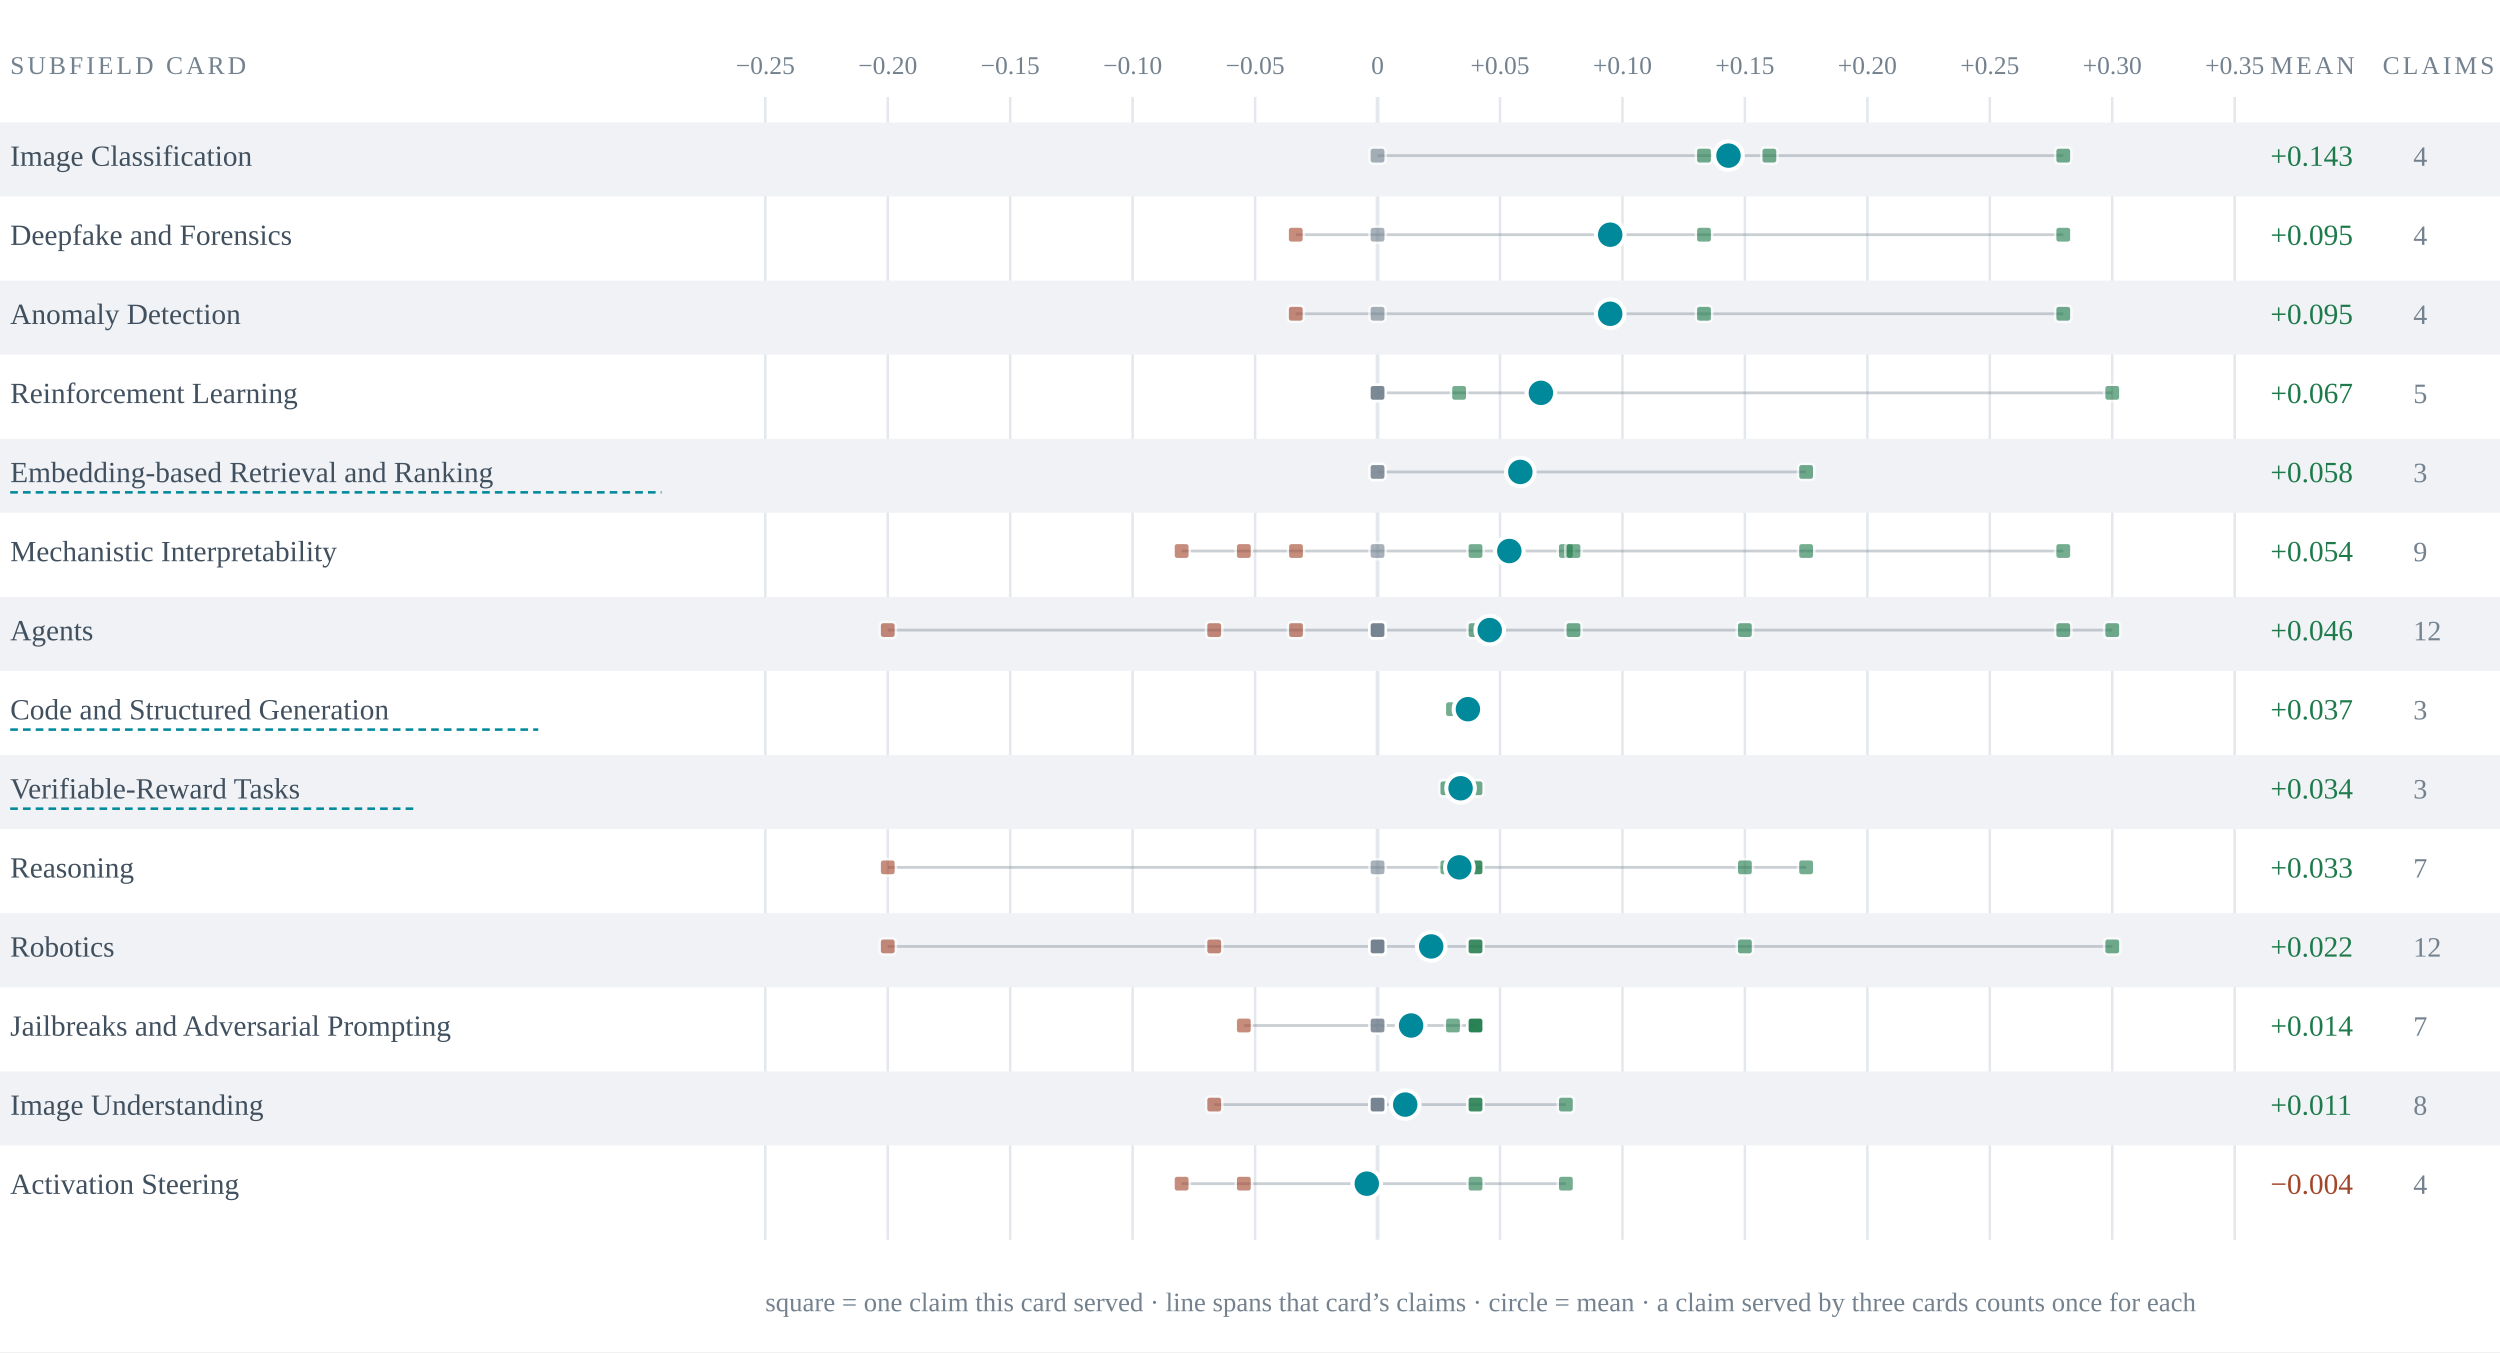
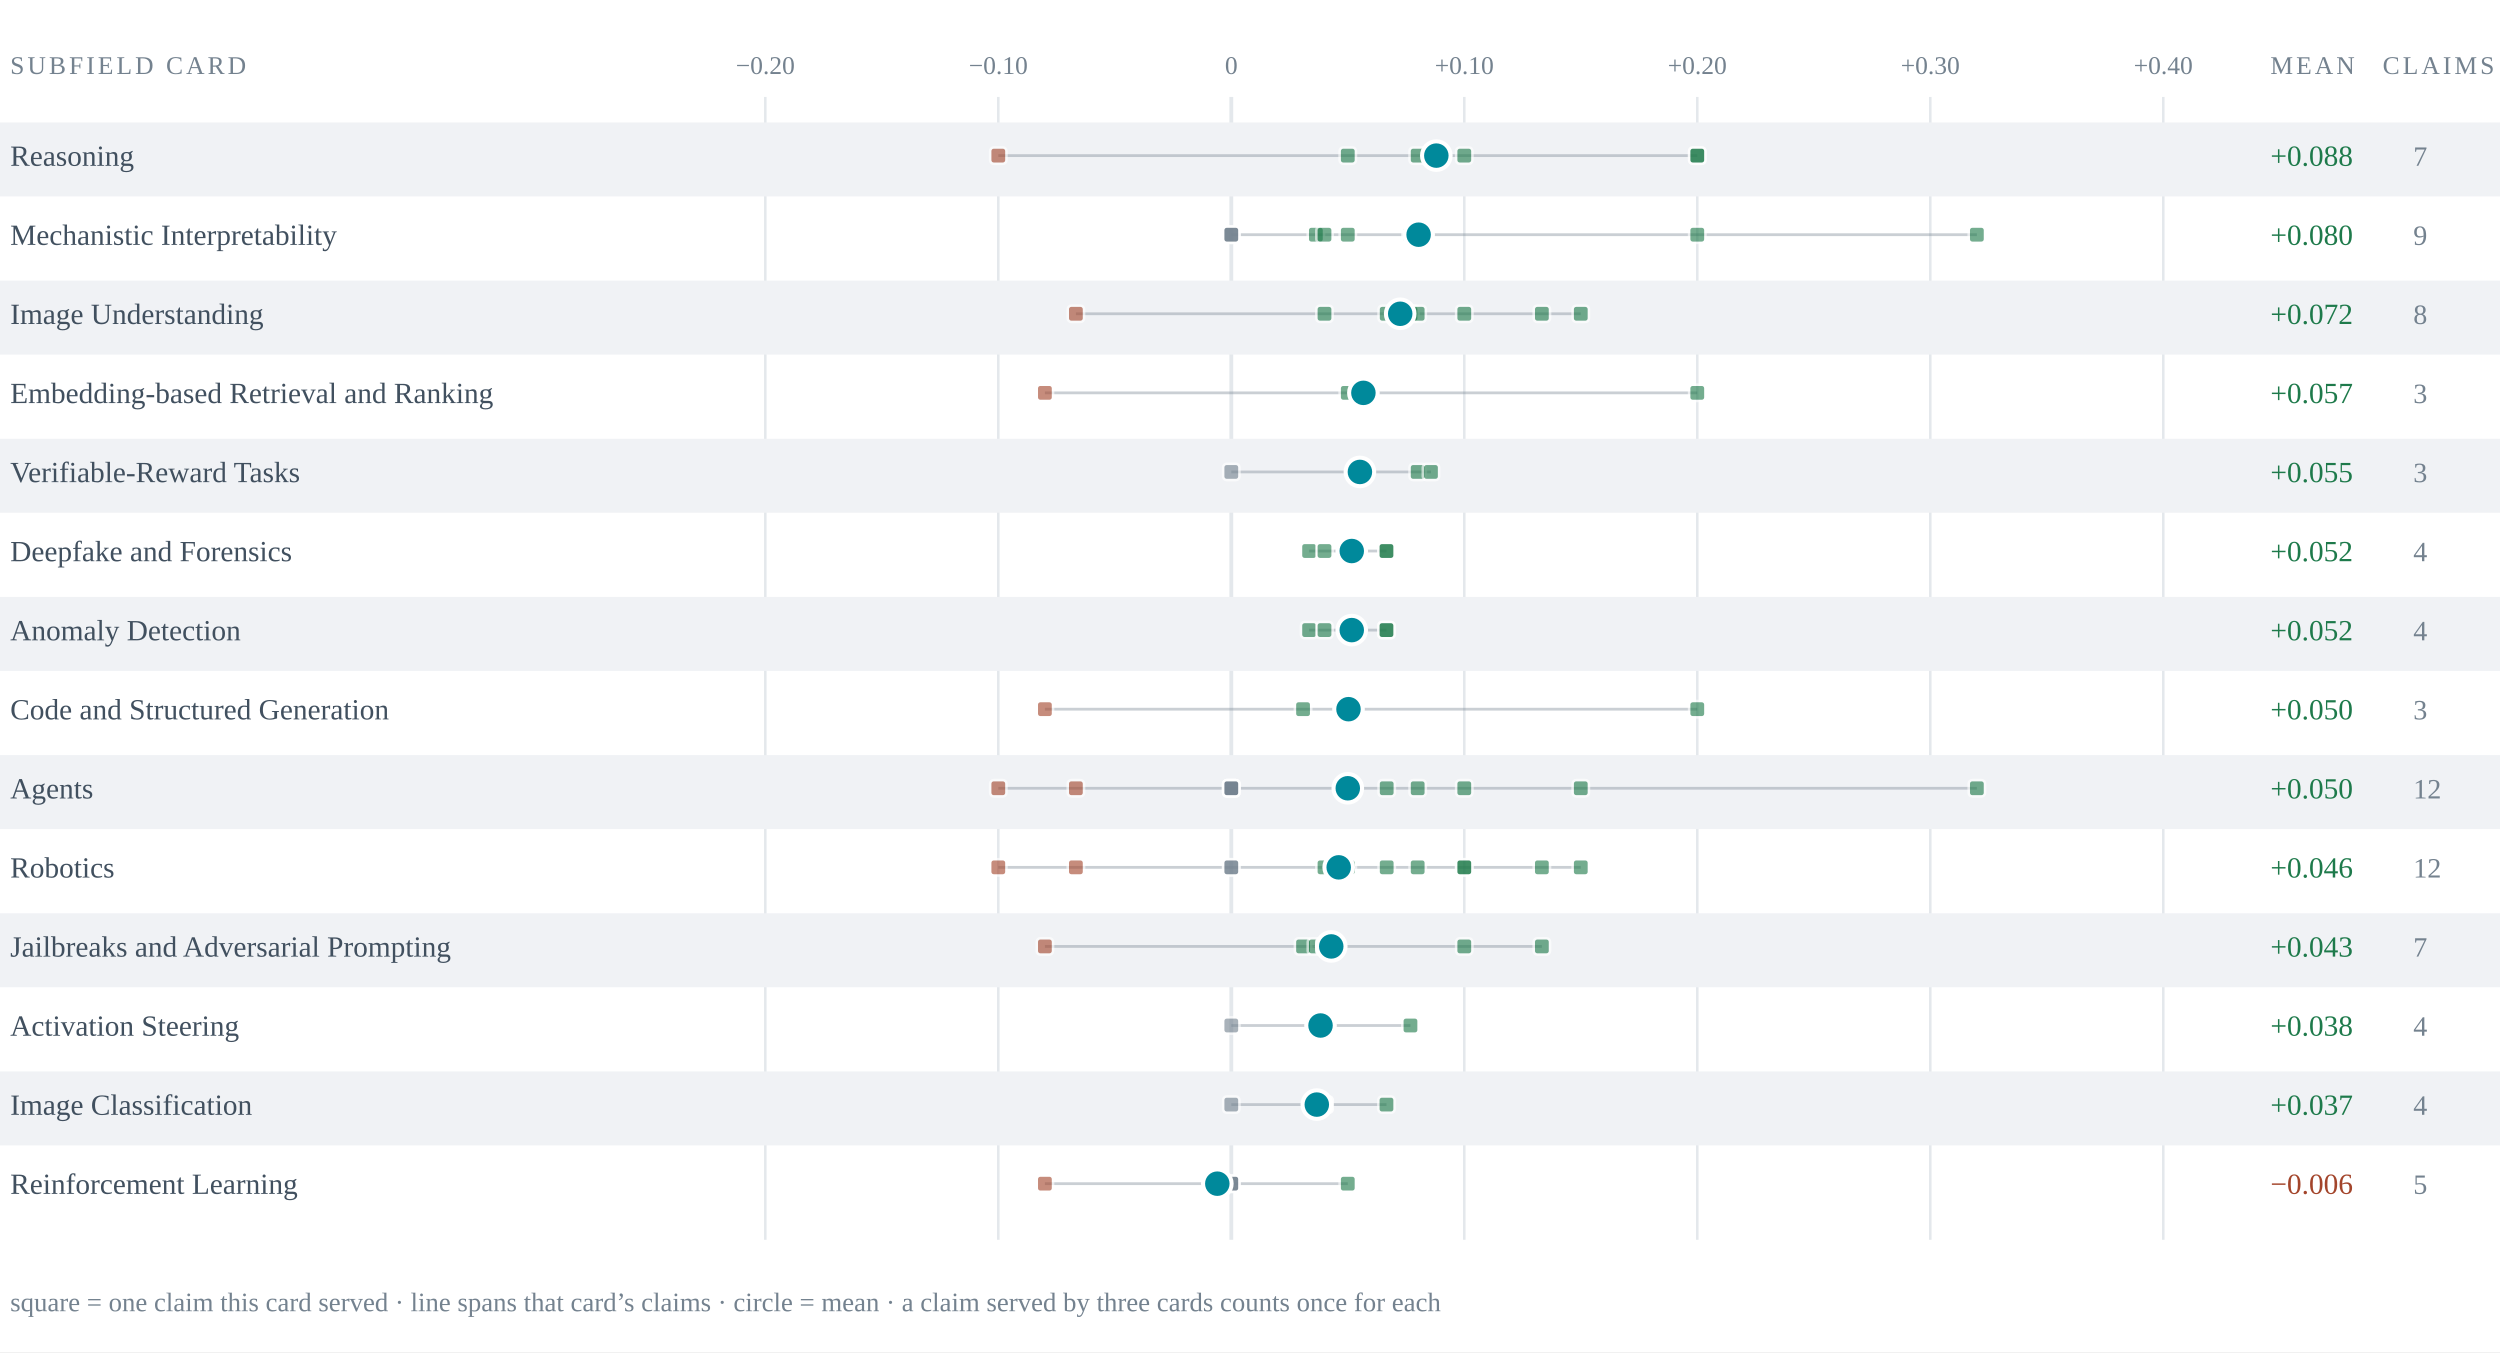
<svg xmlns="http://www.w3.org/2000/svg" width="980" height="530" viewBox="0 0 980 530" role="img" aria-label="Mean change in recall attributed to each subfield card, with the claims it served">
  <rect width="100%" height="100%" fill="#FFFFFF" />
  <line x1="300" y1="38" x2="300" y2="486" stroke="#E4E8EC" stroke-width="1" />
-   <text x="300" y="29" text-anchor="middle" font-size="10" fill="#74828F">−0.25</text>
-   <line x1="348" y1="38" x2="348" y2="486" stroke="#E4E8EC" stroke-width="1" />
-   <text x="348" y="29" text-anchor="middle" font-size="10" fill="#74828F">−0.20</text>
-   <line x1="396" y1="38" x2="396" y2="486" stroke="#E4E8EC" stroke-width="1" />
-   <text x="396" y="29" text-anchor="middle" font-size="10" fill="#74828F">−0.15</text>
-   <line x1="444" y1="38" x2="444" y2="486" stroke="#E4E8EC" stroke-width="1" />
-   <text x="444" y="29" text-anchor="middle" font-size="10" fill="#74828F">−0.10</text>
-   <line x1="492" y1="38" x2="492" y2="486" stroke="#E4E8EC" stroke-width="1" />
-   <text x="492" y="29" text-anchor="middle" font-size="10" fill="#74828F">−0.05</text>
-   <line x1="540" y1="38" x2="540" y2="486" stroke="#E4E8EC" stroke-width="1.5" />
-   <text x="540" y="29" text-anchor="middle" font-size="10" fill="#74828F">0</text>
-   <line x1="588" y1="38" x2="588" y2="486" stroke="#E4E8EC" stroke-width="1" />
-   <text x="588" y="29" text-anchor="middle" font-size="10" fill="#74828F">+0.05</text>
-   <line x1="636" y1="38" x2="636" y2="486" stroke="#E4E8EC" stroke-width="1" />
-   <text x="636" y="29" text-anchor="middle" font-size="10" fill="#74828F">+0.10</text>
-   <line x1="684" y1="38" x2="684" y2="486" stroke="#E4E8EC" stroke-width="1" />
-   <text x="684" y="29" text-anchor="middle" font-size="10" fill="#74828F">+0.15</text>
-   <line x1="732" y1="38" x2="732" y2="486" stroke="#E4E8EC" stroke-width="1" />
-   <text x="732" y="29" text-anchor="middle" font-size="10" fill="#74828F">+0.20</text>
-   <line x1="780" y1="38" x2="780" y2="486" stroke="#E4E8EC" stroke-width="1" />
-   <text x="780" y="29" text-anchor="middle" font-size="10" fill="#74828F">+0.25</text>
-   <line x1="828" y1="38" x2="828" y2="486" stroke="#E4E8EC" stroke-width="1" />
-   <text x="828" y="29" text-anchor="middle" font-size="10" fill="#74828F">+0.30</text>
-   <line x1="876" y1="38" x2="876" y2="486" stroke="#E4E8EC" stroke-width="1" />
-   <text x="876" y="29" text-anchor="middle" font-size="10" fill="#74828F">+0.35</text>
+   <text x="300" y="29" text-anchor="middle" font-size="10" fill="#74828F">−0.20</text>
+   <line x1="391.333" y1="38" x2="391.333" y2="486" stroke="#E4E8EC" stroke-width="1" />
+   <text x="391.333" y="29" text-anchor="middle" font-size="10" fill="#74828F">−0.10</text>
+   <line x1="482.667" y1="38" x2="482.667" y2="486" stroke="#E4E8EC" stroke-width="1.5" />
+   <text x="482.667" y="29" text-anchor="middle" font-size="10" fill="#74828F">0</text>
+   <line x1="574" y1="38" x2="574" y2="486" stroke="#E4E8EC" stroke-width="1" />
+   <text x="574" y="29" text-anchor="middle" font-size="10" fill="#74828F">+0.10</text>
+   <line x1="665.333" y1="38" x2="665.333" y2="486" stroke="#E4E8EC" stroke-width="1" />
+   <text x="665.333" y="29" text-anchor="middle" font-size="10" fill="#74828F">+0.20</text>
+   <line x1="756.667" y1="38" x2="756.667" y2="486" stroke="#E4E8EC" stroke-width="1" />
+   <text x="756.667" y="29" text-anchor="middle" font-size="10" fill="#74828F">+0.30</text>
+   <line x1="848" y1="38" x2="848" y2="486" stroke="#E4E8EC" stroke-width="1" />
+   <text x="848" y="29" text-anchor="middle" font-size="10" fill="#74828F">+0.40</text>
  <text x="4" y="29" font-size="10" fill="#74828F" letter-spacing="1.2">SUBFIELD CARD</text>
  <text x="890" y="29" font-size="10" fill="#74828F" letter-spacing="1.2">MEAN</text>
  <text x="934" y="29" font-size="10" fill="#74828F" letter-spacing="1.2">CLAIMS</text>
  <rect x="0" y="48" width="980" height="29" fill="#F0F2F5" />
-   <text x="4" y="65" font-size="11.5" fill="#41505F">Image Classification</text>
-   <line x1="540" y1="61" x2="808.8" y2="61" stroke="#74828F" stroke-width="1.1" opacity=".38" />
-   <rect x="536.8" y="57.8" width="6.4" height="6.4" rx="1.4" fill="#74828F" opacity=".62" stroke="#FFFFFF" stroke-width="1" />
-   <rect x="664.768" y="57.8" width="6.4" height="6.4" rx="1.4" fill="#1E7A4B" opacity=".62" stroke="#FFFFFF" stroke-width="1" />
-   <rect x="690.4" y="57.8" width="6.4" height="6.4" rx="1.4" fill="#1E7A4B" opacity=".62" stroke="#FFFFFF" stroke-width="1" />
-   <rect x="805.6" y="57.8" width="6.4" height="6.4" rx="1.4" fill="#1E7A4B" opacity=".62" stroke="#FFFFFF" stroke-width="1" />
-   <circle cx="677.568" cy="61" r="5.6" fill="#00899B" stroke="#FFFFFF" stroke-width="1.6" />
-   <text x="890" y="65" font-size="11.5" fill="#1E7A4B">+0.143</text>
-   <text x="946" y="65" font-size="11" fill="#74828F">4</text>
-   <text x="4" y="96" font-size="11.5" fill="#41505F">Deepfake and Forensics</text>
-   <line x1="507.936" y1="92" x2="808.8" y2="92" stroke="#74828F" stroke-width="1.1" opacity=".38" />
-   <rect x="504.736" y="88.8" width="6.4" height="6.4" rx="1.4" fill="#A3452B" opacity=".62" stroke="#FFFFFF" stroke-width="1" />
-   <rect x="536.8" y="88.8" width="6.4" height="6.4" rx="1.4" fill="#74828F" opacity=".62" stroke="#FFFFFF" stroke-width="1" />
-   <rect x="664.768" y="88.8" width="6.4" height="6.4" rx="1.4" fill="#1E7A4B" opacity=".62" stroke="#FFFFFF" stroke-width="1" />
-   <rect x="805.6" y="88.8" width="6.4" height="6.4" rx="1.4" fill="#1E7A4B" opacity=".62" stroke="#FFFFFF" stroke-width="1" />
-   <circle cx="631.2" cy="92" r="5.6" fill="#00899B" stroke="#FFFFFF" stroke-width="1.6" />
-   <text x="890" y="96" font-size="11.5" fill="#1E7A4B">+0.095</text>
-   <text x="946" y="96" font-size="11" fill="#74828F">4</text>
+   <text x="4" y="65" font-size="11.5" fill="#41505F">Reasoning</text>
+   <line x1="391.333" y1="61" x2="665.333" y2="61" stroke="#74828F" stroke-width="1.1" opacity=".38" />
+   <rect x="388.133" y="57.8" width="6.4" height="6.4" rx="1.4" fill="#A3452B" opacity=".62" stroke="#FFFFFF" stroke-width="1" />
+   <rect x="525.133" y="57.8" width="6.4" height="6.4" rx="1.4" fill="#1E7A4B" opacity=".62" stroke="#FFFFFF" stroke-width="1" />
+   <rect x="552.533" y="57.8" width="6.4" height="6.4" rx="1.4" fill="#1E7A4B" opacity=".62" stroke="#FFFFFF" stroke-width="1" />
+   <rect x="557.739" y="57.8" width="6.4" height="6.4" rx="1.4" fill="#1E7A4B" opacity=".62" stroke="#FFFFFF" stroke-width="1" />
+   <rect x="570.8" y="57.8" width="6.4" height="6.4" rx="1.4" fill="#1E7A4B" opacity=".62" stroke="#FFFFFF" stroke-width="1" />
+   <rect x="662.133" y="57.8" width="6.4" height="6.4" rx="1.4" fill="#1E7A4B" opacity=".62" stroke="#FFFFFF" stroke-width="1" />
+   <rect x="662.133" y="57.8" width="6.4" height="6.4" rx="1.4" fill="#1E7A4B" opacity=".62" stroke="#FFFFFF" stroke-width="1" />
+   <circle cx="563.04" cy="61" r="5.6" fill="#00899B" stroke="#FFFFFF" stroke-width="1.6" />
+   <text x="890" y="65" font-size="11.5" fill="#1E7A4B">+0.088</text>
+   <text x="946" y="65" font-size="11" fill="#74828F">7</text>
+   <text x="4" y="96" font-size="11.5" fill="#41505F">Mechanistic Interpretability</text>
+   <line x1="482.667" y1="92" x2="774.933" y2="92" stroke="#74828F" stroke-width="1.1" opacity=".38" />
+   <rect x="479.467" y="88.8" width="6.4" height="6.4" rx="1.4" fill="#74828F" opacity=".62" stroke="#FFFFFF" stroke-width="1" />
+   <rect x="479.467" y="88.8" width="6.4" height="6.4" rx="1.4" fill="#74828F" opacity=".62" stroke="#FFFFFF" stroke-width="1" />
+   <rect x="479.467" y="88.8" width="6.4" height="6.4" rx="1.4" fill="#74828F" opacity=".62" stroke="#FFFFFF" stroke-width="1" />
+   <rect x="512.621" y="88.8" width="6.4" height="6.4" rx="1.4" fill="#1E7A4B" opacity=".62" stroke="#FFFFFF" stroke-width="1" />
+   <rect x="516" y="88.8" width="6.4" height="6.4" rx="1.4" fill="#1E7A4B" opacity=".62" stroke="#FFFFFF" stroke-width="1" />
+   <rect x="525.133" y="88.8" width="6.4" height="6.4" rx="1.4" fill="#1E7A4B" opacity=".62" stroke="#FFFFFF" stroke-width="1" />
+   <rect x="549.702" y="88.8" width="6.4" height="6.4" rx="1.4" fill="#1E7A4B" opacity=".62" stroke="#FFFFFF" stroke-width="1" />
+   <rect x="662.133" y="88.8" width="6.4" height="6.4" rx="1.4" fill="#1E7A4B" opacity=".62" stroke="#FFFFFF" stroke-width="1" />
+   <rect x="771.733" y="88.8" width="6.4" height="6.4" rx="1.4" fill="#1E7A4B" opacity=".62" stroke="#FFFFFF" stroke-width="1" />
+   <circle cx="556.099" cy="92" r="5.6" fill="#00899B" stroke="#FFFFFF" stroke-width="1.6" />
+   <text x="890" y="96" font-size="11.5" fill="#1E7A4B">+0.080</text>
+   <text x="946" y="96" font-size="11" fill="#74828F">9</text>
  <rect x="0" y="110" width="980" height="29" fill="#F0F2F5" />
-   <text x="4" y="127" font-size="11.5" fill="#41505F">Anomaly Detection</text>
-   <line x1="507.936" y1="123" x2="808.8" y2="123" stroke="#74828F" stroke-width="1.1" opacity=".38" />
-   <rect x="504.736" y="119.8" width="6.4" height="6.4" rx="1.4" fill="#A3452B" opacity=".62" stroke="#FFFFFF" stroke-width="1" />
-   <rect x="536.8" y="119.8" width="6.4" height="6.4" rx="1.4" fill="#74828F" opacity=".62" stroke="#FFFFFF" stroke-width="1" />
-   <rect x="664.768" y="119.8" width="6.4" height="6.4" rx="1.4" fill="#1E7A4B" opacity=".62" stroke="#FFFFFF" stroke-width="1" />
-   <rect x="805.6" y="119.8" width="6.4" height="6.4" rx="1.4" fill="#1E7A4B" opacity=".62" stroke="#FFFFFF" stroke-width="1" />
-   <circle cx="631.2" cy="123" r="5.6" fill="#00899B" stroke="#FFFFFF" stroke-width="1.6" />
-   <text x="890" y="127" font-size="11.5" fill="#1E7A4B">+0.095</text>
-   <text x="946" y="127" font-size="11" fill="#74828F">4</text>
-   <text x="4" y="158" font-size="11.5" fill="#41505F">Reinforcement Learning</text>
-   <line x1="540" y1="154" x2="828" y2="154" stroke="#74828F" stroke-width="1.1" opacity=".38" />
-   <rect x="536.8" y="150.8" width="6.4" height="6.4" rx="1.4" fill="#74828F" opacity=".62" stroke="#FFFFFF" stroke-width="1" />
-   <rect x="536.8" y="150.8" width="6.4" height="6.4" rx="1.4" fill="#74828F" opacity=".62" stroke="#FFFFFF" stroke-width="1" />
-   <rect x="536.8" y="150.8" width="6.4" height="6.4" rx="1.4" fill="#74828F" opacity=".62" stroke="#FFFFFF" stroke-width="1" />
-   <rect x="568.768" y="150.8" width="6.4" height="6.4" rx="1.4" fill="#1E7A4B" opacity=".62" stroke="#FFFFFF" stroke-width="1" />
-   <rect x="824.8" y="150.8" width="6.4" height="6.4" rx="1.4" fill="#1E7A4B" opacity=".62" stroke="#FFFFFF" stroke-width="1" />
-   <circle cx="604.032" cy="154" r="5.6" fill="#00899B" stroke="#FFFFFF" stroke-width="1.6" />
-   <text x="890" y="158" font-size="11.5" fill="#1E7A4B">+0.067</text>
-   <text x="946" y="158" font-size="11" fill="#74828F">5</text>
+   <text x="4" y="127" font-size="11.5" fill="#41505F">Image Understanding</text>
+   <line x1="421.747" y1="123" x2="619.667" y2="123" stroke="#74828F" stroke-width="1.1" opacity=".38" />
+   <rect x="418.547" y="119.8" width="6.4" height="6.4" rx="1.4" fill="#A3452B" opacity=".62" stroke="#FFFFFF" stroke-width="1" />
+   <rect x="516" y="119.8" width="6.4" height="6.4" rx="1.4" fill="#1E7A4B" opacity=".62" stroke="#FFFFFF" stroke-width="1" />
+   <rect x="540.386" y="119.8" width="6.4" height="6.4" rx="1.4" fill="#1E7A4B" opacity=".62" stroke="#FFFFFF" stroke-width="1" />
+   <rect x="549.702" y="119.8" width="6.4" height="6.4" rx="1.4" fill="#1E7A4B" opacity=".62" stroke="#FFFFFF" stroke-width="1" />
+   <rect x="552.533" y="119.8" width="6.4" height="6.4" rx="1.4" fill="#1E7A4B" opacity=".62" stroke="#FFFFFF" stroke-width="1" />
+   <rect x="570.8" y="119.8" width="6.4" height="6.4" rx="1.4" fill="#1E7A4B" opacity=".62" stroke="#FFFFFF" stroke-width="1" />
+   <rect x="601.214" y="119.8" width="6.4" height="6.4" rx="1.4" fill="#1E7A4B" opacity=".62" stroke="#FFFFFF" stroke-width="1" />
+   <rect x="616.467" y="119.8" width="6.4" height="6.4" rx="1.4" fill="#1E7A4B" opacity=".62" stroke="#FFFFFF" stroke-width="1" />
+   <circle cx="548.883" cy="123" r="5.6" fill="#00899B" stroke="#FFFFFF" stroke-width="1.6" />
+   <text x="890" y="127" font-size="11.5" fill="#1E7A4B">+0.072</text>
+   <text x="946" y="127" font-size="11" fill="#74828F">8</text>
+   <text x="4" y="158" font-size="11.5" fill="#41505F">Embedding-based Retrieval and Ranking</text>
+   <line x1="409.6" y1="154" x2="665.333" y2="154" stroke="#74828F" stroke-width="1.1" opacity=".38" />
+   <rect x="406.4" y="150.8" width="6.4" height="6.4" rx="1.4" fill="#A3452B" opacity=".62" stroke="#FFFFFF" stroke-width="1" />
+   <rect x="525.133" y="150.8" width="6.4" height="6.4" rx="1.4" fill="#1E7A4B" opacity=".62" stroke="#FFFFFF" stroke-width="1" />
+   <rect x="662.133" y="150.8" width="6.4" height="6.4" rx="1.4" fill="#1E7A4B" opacity=".62" stroke="#FFFFFF" stroke-width="1" />
+   <circle cx="534.453" cy="154" r="5.6" fill="#00899B" stroke="#FFFFFF" stroke-width="1.6" />
+   <text x="890" y="158" font-size="11.5" fill="#1E7A4B">+0.057</text>
+   <text x="946" y="158" font-size="11" fill="#74828F">3</text>
  <rect x="0" y="172" width="980" height="29" fill="#F0F2F5" />
-   <text x="4" y="189" font-size="11.5" fill="#41505F">Embedding-based Retrieval and Ranking</text>
-   <line x1="4" y1="193" x2="259.3" y2="193" stroke="#00899B" stroke-width="1" stroke-dasharray="3 2" />
-   <line x1="540" y1="185" x2="708" y2="185" stroke="#74828F" stroke-width="1.1" opacity=".38" />
-   <rect x="536.8" y="181.8" width="6.4" height="6.4" rx="1.4" fill="#74828F" opacity=".62" stroke="#FFFFFF" stroke-width="1" />
-   <rect x="536.8" y="181.8" width="6.4" height="6.4" rx="1.4" fill="#74828F" opacity=".62" stroke="#FFFFFF" stroke-width="1" />
-   <rect x="704.8" y="181.8" width="6.4" height="6.4" rx="1.4" fill="#1E7A4B" opacity=".62" stroke="#FFFFFF" stroke-width="1" />
-   <circle cx="595.968" cy="185" r="5.6" fill="#00899B" stroke="#FFFFFF" stroke-width="1.6" />
-   <text x="890" y="189" font-size="11.5" fill="#1E7A4B">+0.058</text>
+   <text x="4" y="189" font-size="11.5" fill="#41505F">Verifiable-Reward Tasks</text>
+   <line x1="482.667" y1="185" x2="560.939" y2="185" stroke="#74828F" stroke-width="1.1" opacity=".38" />
+   <rect x="479.467" y="181.8" width="6.4" height="6.4" rx="1.4" fill="#74828F" opacity=".62" stroke="#FFFFFF" stroke-width="1" />
+   <rect x="552.533" y="181.8" width="6.4" height="6.4" rx="1.4" fill="#1E7A4B" opacity=".62" stroke="#FFFFFF" stroke-width="1" />
+   <rect x="557.739" y="181.8" width="6.4" height="6.4" rx="1.4" fill="#1E7A4B" opacity=".62" stroke="#FFFFFF" stroke-width="1" />
+   <circle cx="533.083" cy="185" r="5.6" fill="#00899B" stroke="#FFFFFF" stroke-width="1.6" />
+   <text x="890" y="189" font-size="11.5" fill="#1E7A4B">+0.055</text>
  <text x="946" y="189" font-size="11" fill="#74828F">3</text>
-   <text x="4" y="220" font-size="11.5" fill="#41505F">Mechanistic Interpretability</text>
-   <line x1="463.2" y1="216" x2="808.8" y2="216" stroke="#74828F" stroke-width="1.1" opacity=".38" />
-   <rect x="460" y="212.8" width="6.4" height="6.4" rx="1.4" fill="#A3452B" opacity=".62" stroke="#FFFFFF" stroke-width="1" />
-   <rect x="484.384" y="212.8" width="6.4" height="6.4" rx="1.4" fill="#A3452B" opacity=".62" stroke="#FFFFFF" stroke-width="1" />
-   <rect x="504.832" y="212.8" width="6.4" height="6.4" rx="1.4" fill="#A3452B" opacity=".62" stroke="#FFFFFF" stroke-width="1" />
-   <rect x="536.8" y="212.8" width="6.4" height="6.4" rx="1.4" fill="#74828F" opacity=".62" stroke="#FFFFFF" stroke-width="1" />
-   <rect x="575.2" y="212.8" width="6.4" height="6.4" rx="1.4" fill="#1E7A4B" opacity=".62" stroke="#FFFFFF" stroke-width="1" />
-   <rect x="610.624" y="212.8" width="6.4" height="6.4" rx="1.4" fill="#1E7A4B" opacity=".62" stroke="#FFFFFF" stroke-width="1" />
-   <rect x="613.6" y="212.8" width="6.4" height="6.4" rx="1.4" fill="#1E7A4B" opacity=".62" stroke="#FFFFFF" stroke-width="1" />
-   <rect x="704.8" y="212.8" width="6.4" height="6.4" rx="1.4" fill="#1E7A4B" opacity=".62" stroke="#FFFFFF" stroke-width="1" />
-   <rect x="805.6" y="212.8" width="6.4" height="6.4" rx="1.4" fill="#1E7A4B" opacity=".62" stroke="#FFFFFF" stroke-width="1" />
-   <circle cx="591.648" cy="216" r="5.6" fill="#00899B" stroke="#FFFFFF" stroke-width="1.6" />
-   <text x="890" y="220" font-size="11.5" fill="#1E7A4B">+0.054</text>
-   <text x="946" y="220" font-size="11" fill="#74828F">9</text>
+   <text x="4" y="220" font-size="11.5" fill="#41505F">Deepfake and Forensics</text>
+   <line x1="513.172" y1="216" x2="543.495" y2="216" stroke="#74828F" stroke-width="1.1" opacity=".38" />
+   <rect x="509.972" y="212.8" width="6.4" height="6.4" rx="1.4" fill="#1E7A4B" opacity=".62" stroke="#FFFFFF" stroke-width="1" />
+   <rect x="516" y="212.8" width="6.4" height="6.4" rx="1.4" fill="#1E7A4B" opacity=".62" stroke="#FFFFFF" stroke-width="1" />
+   <rect x="540.295" y="212.8" width="6.4" height="6.4" rx="1.4" fill="#1E7A4B" opacity=".62" stroke="#FFFFFF" stroke-width="1" />
+   <rect x="540.295" y="212.8" width="6.4" height="6.4" rx="1.4" fill="#1E7A4B" opacity=".62" stroke="#FFFFFF" stroke-width="1" />
+   <circle cx="529.886" cy="216" r="5.6" fill="#00899B" stroke="#FFFFFF" stroke-width="1.6" />
+   <text x="890" y="220" font-size="11.5" fill="#1E7A4B">+0.052</text>
+   <text x="946" y="220" font-size="11" fill="#74828F">4</text>
  <rect x="0" y="234" width="980" height="29" fill="#F0F2F5" />
-   <text x="4" y="251" font-size="11.5" fill="#41505F">Agents</text>
-   <line x1="348" y1="247" x2="828" y2="247" stroke="#74828F" stroke-width="1.1" opacity=".38" />
-   <rect x="344.8" y="243.8" width="6.4" height="6.4" rx="1.4" fill="#A3452B" opacity=".62" stroke="#FFFFFF" stroke-width="1" />
-   <rect x="472.768" y="243.8" width="6.4" height="6.4" rx="1.4" fill="#A3452B" opacity=".62" stroke="#FFFFFF" stroke-width="1" />
-   <rect x="504.832" y="243.8" width="6.4" height="6.4" rx="1.4" fill="#A3452B" opacity=".62" stroke="#FFFFFF" stroke-width="1" />
-   <rect x="536.8" y="243.8" width="6.4" height="6.4" rx="1.4" fill="#74828F" opacity=".62" stroke="#FFFFFF" stroke-width="1" />
-   <rect x="536.8" y="243.8" width="6.4" height="6.4" rx="1.4" fill="#74828F" opacity=".62" stroke="#FFFFFF" stroke-width="1" />
-   <rect x="536.8" y="243.8" width="6.4" height="6.4" rx="1.4" fill="#74828F" opacity=".62" stroke="#FFFFFF" stroke-width="1" />
-   <rect x="536.8" y="243.8" width="6.4" height="6.4" rx="1.4" fill="#74828F" opacity=".62" stroke="#FFFFFF" stroke-width="1" />
-   <rect x="575.2" y="243.8" width="6.4" height="6.4" rx="1.4" fill="#1E7A4B" opacity=".62" stroke="#FFFFFF" stroke-width="1" />
-   <rect x="613.6" y="243.8" width="6.4" height="6.4" rx="1.4" fill="#1E7A4B" opacity=".62" stroke="#FFFFFF" stroke-width="1" />
-   <rect x="680.8" y="243.8" width="6.4" height="6.4" rx="1.4" fill="#1E7A4B" opacity=".62" stroke="#FFFFFF" stroke-width="1" />
-   <rect x="805.6" y="243.8" width="6.4" height="6.4" rx="1.4" fill="#1E7A4B" opacity=".62" stroke="#FFFFFF" stroke-width="1" />
-   <rect x="824.8" y="243.8" width="6.4" height="6.4" rx="1.4" fill="#1E7A4B" opacity=".62" stroke="#FFFFFF" stroke-width="1" />
-   <circle cx="583.968" cy="247" r="5.6" fill="#00899B" stroke="#FFFFFF" stroke-width="1.6" />
-   <text x="890" y="251" font-size="11.5" fill="#1E7A4B">+0.046</text>
-   <text x="946" y="251" font-size="11" fill="#74828F">12</text>
+   <text x="4" y="251" font-size="11.5" fill="#41505F">Anomaly Detection</text>
+   <line x1="513.172" y1="247" x2="543.495" y2="247" stroke="#74828F" stroke-width="1.1" opacity=".38" />
+   <rect x="509.972" y="243.8" width="6.4" height="6.4" rx="1.4" fill="#1E7A4B" opacity=".62" stroke="#FFFFFF" stroke-width="1" />
+   <rect x="516" y="243.8" width="6.4" height="6.4" rx="1.4" fill="#1E7A4B" opacity=".62" stroke="#FFFFFF" stroke-width="1" />
+   <rect x="540.295" y="243.8" width="6.4" height="6.4" rx="1.4" fill="#1E7A4B" opacity=".62" stroke="#FFFFFF" stroke-width="1" />
+   <rect x="540.295" y="243.8" width="6.4" height="6.4" rx="1.4" fill="#1E7A4B" opacity=".62" stroke="#FFFFFF" stroke-width="1" />
+   <circle cx="529.886" cy="247" r="5.6" fill="#00899B" stroke="#FFFFFF" stroke-width="1.6" />
+   <text x="890" y="251" font-size="11.5" fill="#1E7A4B">+0.052</text>
+   <text x="946" y="251" font-size="11" fill="#74828F">4</text>
  <text x="4" y="282" font-size="11.5" fill="#41505F">Code and Structured Generation</text>
-   <line x1="4" y1="286" x2="211" y2="286" stroke="#00899B" stroke-width="1" stroke-dasharray="3 2" />
-   <line x1="569.568" y1="278" x2="578.4" y2="278" stroke="#74828F" stroke-width="1.1" opacity=".38" />
-   <rect x="566.368" y="274.8" width="6.4" height="6.4" rx="1.4" fill="#1E7A4B" opacity=".62" stroke="#FFFFFF" stroke-width="1" />
-   <rect x="575.2" y="274.8" width="6.4" height="6.4" rx="1.4" fill="#1E7A4B" opacity=".62" stroke="#FFFFFF" stroke-width="1" />
-   <rect x="575.2" y="274.8" width="6.4" height="6.4" rx="1.4" fill="#1E7A4B" opacity=".62" stroke="#FFFFFF" stroke-width="1" />
-   <circle cx="575.424" cy="278" r="5.6" fill="#00899B" stroke="#FFFFFF" stroke-width="1.6" />
-   <text x="890" y="282" font-size="11.5" fill="#1E7A4B">+0.037</text>
+   <line x1="409.6" y1="278" x2="665.333" y2="278" stroke="#74828F" stroke-width="1.1" opacity=".38" />
+   <rect x="406.4" y="274.8" width="6.4" height="6.4" rx="1.4" fill="#A3452B" opacity=".62" stroke="#FFFFFF" stroke-width="1" />
+   <rect x="507.597" y="274.8" width="6.4" height="6.4" rx="1.4" fill="#1E7A4B" opacity=".62" stroke="#FFFFFF" stroke-width="1" />
+   <rect x="662.133" y="274.8" width="6.4" height="6.4" rx="1.4" fill="#1E7A4B" opacity=".62" stroke="#FFFFFF" stroke-width="1" />
+   <circle cx="528.607" cy="278" r="5.6" fill="#00899B" stroke="#FFFFFF" stroke-width="1.6" />
+   <text x="890" y="282" font-size="11.5" fill="#1E7A4B">+0.050</text>
  <text x="946" y="282" font-size="11" fill="#74828F">3</text>
  <rect x="0" y="296" width="980" height="29" fill="#F0F2F5" />
-   <text x="4" y="313" font-size="11.5" fill="#41505F">Verifiable-Reward Tasks</text>
-   <line x1="4" y1="317" x2="162.7" y2="317" stroke="#00899B" stroke-width="1" stroke-dasharray="3 2" />
-   <line x1="567.36" y1="309" x2="578.4" y2="309" stroke="#74828F" stroke-width="1.1" opacity=".38" />
-   <rect x="564.16" y="305.8" width="6.4" height="6.4" rx="1.4" fill="#1E7A4B" opacity=".62" stroke="#FFFFFF" stroke-width="1" />
-   <rect x="568.768" y="305.8" width="6.4" height="6.4" rx="1.4" fill="#1E7A4B" opacity=".62" stroke="#FFFFFF" stroke-width="1" />
-   <rect x="575.2" y="305.8" width="6.4" height="6.4" rx="1.4" fill="#1E7A4B" opacity=".62" stroke="#FFFFFF" stroke-width="1" />
-   <circle cx="572.544" cy="309" r="5.6" fill="#00899B" stroke="#FFFFFF" stroke-width="1.6" />
-   <text x="890" y="313" font-size="11.5" fill="#1E7A4B">+0.034</text>
-   <text x="946" y="313" font-size="11" fill="#74828F">3</text>
-   <text x="4" y="344" font-size="11.5" fill="#41505F">Reasoning</text>
-   <line x1="348" y1="340" x2="708" y2="340" stroke="#74828F" stroke-width="1.1" opacity=".38" />
-   <rect x="344.8" y="336.8" width="6.4" height="6.4" rx="1.4" fill="#A3452B" opacity=".62" stroke="#FFFFFF" stroke-width="1" />
-   <rect x="536.8" y="336.8" width="6.4" height="6.4" rx="1.4" fill="#74828F" opacity=".62" stroke="#FFFFFF" stroke-width="1" />
-   <rect x="564.16" y="336.8" width="6.4" height="6.4" rx="1.4" fill="#1E7A4B" opacity=".62" stroke="#FFFFFF" stroke-width="1" />
-   <rect x="575.2" y="336.8" width="6.4" height="6.4" rx="1.4" fill="#1E7A4B" opacity=".62" stroke="#FFFFFF" stroke-width="1" />
-   <rect x="575.2" y="336.8" width="6.4" height="6.4" rx="1.4" fill="#1E7A4B" opacity=".62" stroke="#FFFFFF" stroke-width="1" />
-   <rect x="680.8" y="336.8" width="6.4" height="6.4" rx="1.4" fill="#1E7A4B" opacity=".62" stroke="#FFFFFF" stroke-width="1" />
-   <rect x="704.8" y="336.8" width="6.4" height="6.4" rx="1.4" fill="#1E7A4B" opacity=".62" stroke="#FFFFFF" stroke-width="1" />
-   <circle cx="572.064" cy="340" r="5.6" fill="#00899B" stroke="#FFFFFF" stroke-width="1.6" />
-   <text x="890" y="344" font-size="11.5" fill="#1E7A4B">+0.033</text>
-   <text x="946" y="344" font-size="11" fill="#74828F">7</text>
+   <text x="4" y="313" font-size="11.5" fill="#41505F">Agents</text>
+   <line x1="391.333" y1="309" x2="774.933" y2="309" stroke="#74828F" stroke-width="1.1" opacity=".38" />
+   <rect x="388.133" y="305.8" width="6.4" height="6.4" rx="1.4" fill="#A3452B" opacity=".62" stroke="#FFFFFF" stroke-width="1" />
+   <rect x="418.547" y="305.8" width="6.4" height="6.4" rx="1.4" fill="#A3452B" opacity=".62" stroke="#FFFFFF" stroke-width="1" />
+   <rect x="479.467" y="305.8" width="6.4" height="6.4" rx="1.4" fill="#74828F" opacity=".62" stroke="#FFFFFF" stroke-width="1" />
+   <rect x="479.467" y="305.8" width="6.4" height="6.4" rx="1.4" fill="#74828F" opacity=".62" stroke="#FFFFFF" stroke-width="1" />
+   <rect x="479.467" y="305.8" width="6.4" height="6.4" rx="1.4" fill="#74828F" opacity=".62" stroke="#FFFFFF" stroke-width="1" />
+   <rect x="479.467" y="305.8" width="6.4" height="6.4" rx="1.4" fill="#74828F" opacity=".62" stroke="#FFFFFF" stroke-width="1" />
+   <rect x="525.133" y="305.8" width="6.4" height="6.4" rx="1.4" fill="#1E7A4B" opacity=".62" stroke="#FFFFFF" stroke-width="1" />
+   <rect x="540.386" y="305.8" width="6.4" height="6.4" rx="1.4" fill="#1E7A4B" opacity=".62" stroke="#FFFFFF" stroke-width="1" />
+   <rect x="552.533" y="305.8" width="6.4" height="6.4" rx="1.4" fill="#1E7A4B" opacity=".62" stroke="#FFFFFF" stroke-width="1" />
+   <rect x="570.8" y="305.8" width="6.4" height="6.4" rx="1.4" fill="#1E7A4B" opacity=".62" stroke="#FFFFFF" stroke-width="1" />
+   <rect x="616.467" y="305.8" width="6.4" height="6.4" rx="1.4" fill="#1E7A4B" opacity=".62" stroke="#FFFFFF" stroke-width="1" />
+   <rect x="771.733" y="305.8" width="6.4" height="6.4" rx="1.4" fill="#1E7A4B" opacity=".62" stroke="#FFFFFF" stroke-width="1" />
+   <circle cx="528.333" cy="309" r="5.6" fill="#00899B" stroke="#FFFFFF" stroke-width="1.6" />
+   <text x="890" y="313" font-size="11.5" fill="#1E7A4B">+0.050</text>
+   <text x="946" y="313" font-size="11" fill="#74828F">12</text>
+   <text x="4" y="344" font-size="11.5" fill="#41505F">Robotics</text>
+   <line x1="391.333" y1="340" x2="619.667" y2="340" stroke="#74828F" stroke-width="1.1" opacity=".38" />
+   <rect x="388.133" y="336.8" width="6.4" height="6.4" rx="1.4" fill="#A3452B" opacity=".62" stroke="#FFFFFF" stroke-width="1" />
+   <rect x="418.547" y="336.8" width="6.4" height="6.4" rx="1.4" fill="#A3452B" opacity=".62" stroke="#FFFFFF" stroke-width="1" />
+   <rect x="479.467" y="336.8" width="6.4" height="6.4" rx="1.4" fill="#74828F" opacity=".62" stroke="#FFFFFF" stroke-width="1" />
+   <rect x="479.467" y="336.8" width="6.4" height="6.4" rx="1.4" fill="#74828F" opacity=".62" stroke="#FFFFFF" stroke-width="1" />
+   <rect x="516" y="336.8" width="6.4" height="6.4" rx="1.4" fill="#1E7A4B" opacity=".62" stroke="#FFFFFF" stroke-width="1" />
+   <rect x="525.133" y="336.8" width="6.4" height="6.4" rx="1.4" fill="#1E7A4B" opacity=".62" stroke="#FFFFFF" stroke-width="1" />
+   <rect x="540.386" y="336.8" width="6.4" height="6.4" rx="1.4" fill="#1E7A4B" opacity=".62" stroke="#FFFFFF" stroke-width="1" />
+   <rect x="552.533" y="336.8" width="6.4" height="6.4" rx="1.4" fill="#1E7A4B" opacity=".62" stroke="#FFFFFF" stroke-width="1" />
+   <rect x="570.8" y="336.8" width="6.4" height="6.4" rx="1.4" fill="#1E7A4B" opacity=".62" stroke="#FFFFFF" stroke-width="1" />
+   <rect x="570.8" y="336.8" width="6.4" height="6.4" rx="1.4" fill="#1E7A4B" opacity=".62" stroke="#FFFFFF" stroke-width="1" />
+   <rect x="601.214" y="336.8" width="6.4" height="6.4" rx="1.4" fill="#1E7A4B" opacity=".62" stroke="#FFFFFF" stroke-width="1" />
+   <rect x="616.467" y="336.8" width="6.4" height="6.4" rx="1.4" fill="#1E7A4B" opacity=".62" stroke="#FFFFFF" stroke-width="1" />
+   <circle cx="524.771" cy="340" r="5.6" fill="#00899B" stroke="#FFFFFF" stroke-width="1.6" />
+   <text x="890" y="344" font-size="11.5" fill="#1E7A4B">+0.046</text>
+   <text x="946" y="344" font-size="11" fill="#74828F">12</text>
  <rect x="0" y="358" width="980" height="29" fill="#F0F2F5" />
-   <text x="4" y="375" font-size="11.5" fill="#41505F">Robotics</text>
-   <line x1="348" y1="371" x2="828" y2="371" stroke="#74828F" stroke-width="1.1" opacity=".38" />
-   <rect x="344.8" y="367.8" width="6.4" height="6.4" rx="1.4" fill="#A3452B" opacity=".62" stroke="#FFFFFF" stroke-width="1" />
-   <rect x="472.768" y="367.8" width="6.4" height="6.4" rx="1.4" fill="#A3452B" opacity=".62" stroke="#FFFFFF" stroke-width="1" />
-   <rect x="536.8" y="367.8" width="6.4" height="6.4" rx="1.4" fill="#74828F" opacity=".62" stroke="#FFFFFF" stroke-width="1" />
-   <rect x="536.8" y="367.8" width="6.4" height="6.4" rx="1.4" fill="#74828F" opacity=".62" stroke="#FFFFFF" stroke-width="1" />
-   <rect x="536.8" y="367.8" width="6.4" height="6.4" rx="1.4" fill="#74828F" opacity=".62" stroke="#FFFFFF" stroke-width="1" />
-   <rect x="536.8" y="367.8" width="6.4" height="6.4" rx="1.4" fill="#74828F" opacity=".62" stroke="#FFFFFF" stroke-width="1" />
-   <rect x="536.8" y="367.8" width="6.4" height="6.4" rx="1.4" fill="#74828F" opacity=".62" stroke="#FFFFFF" stroke-width="1" />
-   <rect x="536.8" y="367.8" width="6.4" height="6.4" rx="1.4" fill="#74828F" opacity=".62" stroke="#FFFFFF" stroke-width="1" />
-   <rect x="575.2" y="367.8" width="6.4" height="6.4" rx="1.4" fill="#1E7A4B" opacity=".62" stroke="#FFFFFF" stroke-width="1" />
-   <rect x="575.2" y="367.8" width="6.4" height="6.4" rx="1.4" fill="#1E7A4B" opacity=".62" stroke="#FFFFFF" stroke-width="1" />
-   <rect x="680.8" y="367.8" width="6.4" height="6.4" rx="1.4" fill="#1E7A4B" opacity=".62" stroke="#FFFFFF" stroke-width="1" />
-   <rect x="824.8" y="367.8" width="6.4" height="6.4" rx="1.4" fill="#1E7A4B" opacity=".62" stroke="#FFFFFF" stroke-width="1" />
-   <circle cx="561.024" cy="371" r="5.6" fill="#00899B" stroke="#FFFFFF" stroke-width="1.6" />
-   <text x="890" y="375" font-size="11.5" fill="#1E7A4B">+0.022</text>
-   <text x="946" y="375" font-size="11" fill="#74828F">12</text>
-   <text x="4" y="406" font-size="11.5" fill="#41505F">Jailbreaks and Adversarial Prompting</text>
-   <line x1="487.584" y1="402" x2="578.4" y2="402" stroke="#74828F" stroke-width="1.1" opacity=".38" />
-   <rect x="484.384" y="398.8" width="6.4" height="6.4" rx="1.4" fill="#A3452B" opacity=".62" stroke="#FFFFFF" stroke-width="1" />
-   <rect x="536.8" y="398.8" width="6.4" height="6.4" rx="1.4" fill="#74828F" opacity=".62" stroke="#FFFFFF" stroke-width="1" />
-   <rect x="536.8" y="398.8" width="6.4" height="6.4" rx="1.4" fill="#74828F" opacity=".62" stroke="#FFFFFF" stroke-width="1" />
-   <rect x="566.368" y="398.8" width="6.4" height="6.4" rx="1.4" fill="#1E7A4B" opacity=".62" stroke="#FFFFFF" stroke-width="1" />
-   <rect x="575.2" y="398.8" width="6.4" height="6.4" rx="1.4" fill="#1E7A4B" opacity=".62" stroke="#FFFFFF" stroke-width="1" />
-   <rect x="575.2" y="398.8" width="6.4" height="6.4" rx="1.4" fill="#1E7A4B" opacity=".62" stroke="#FFFFFF" stroke-width="1" />
-   <rect x="575.2" y="398.8" width="6.4" height="6.4" rx="1.4" fill="#1E7A4B" opacity=".62" stroke="#FFFFFF" stroke-width="1" />
-   <circle cx="553.152" cy="402" r="5.6" fill="#00899B" stroke="#FFFFFF" stroke-width="1.6" />
-   <text x="890" y="406" font-size="11.5" fill="#1E7A4B">+0.014</text>
-   <text x="946" y="406" font-size="11" fill="#74828F">7</text>
+   <text x="4" y="375" font-size="11.5" fill="#41505F">Jailbreaks and Adversarial Prompting</text>
+   <line x1="409.6" y1="371" x2="604.414" y2="371" stroke="#74828F" stroke-width="1.1" opacity=".38" />
+   <rect x="406.4" y="367.8" width="6.4" height="6.4" rx="1.4" fill="#A3452B" opacity=".62" stroke="#FFFFFF" stroke-width="1" />
+   <rect x="507.597" y="367.8" width="6.4" height="6.4" rx="1.4" fill="#1E7A4B" opacity=".62" stroke="#FFFFFF" stroke-width="1" />
+   <rect x="512.621" y="367.8" width="6.4" height="6.4" rx="1.4" fill="#1E7A4B" opacity=".62" stroke="#FFFFFF" stroke-width="1" />
+   <rect x="516" y="367.8" width="6.4" height="6.4" rx="1.4" fill="#1E7A4B" opacity=".62" stroke="#FFFFFF" stroke-width="1" />
+   <rect x="516" y="367.8" width="6.4" height="6.4" rx="1.4" fill="#1E7A4B" opacity=".62" stroke="#FFFFFF" stroke-width="1" />
+   <rect x="570.8" y="367.8" width="6.4" height="6.4" rx="1.4" fill="#1E7A4B" opacity=".62" stroke="#FFFFFF" stroke-width="1" />
+   <rect x="601.214" y="367.8" width="6.4" height="6.4" rx="1.4" fill="#1E7A4B" opacity=".62" stroke="#FFFFFF" stroke-width="1" />
+   <circle cx="521.849" cy="371" r="5.6" fill="#00899B" stroke="#FFFFFF" stroke-width="1.6" />
+   <text x="890" y="375" font-size="11.5" fill="#1E7A4B">+0.043</text>
+   <text x="946" y="375" font-size="11" fill="#74828F">7</text>
+   <text x="4" y="406" font-size="11.5" fill="#41505F">Activation Steering</text>
+   <line x1="482.667" y1="402" x2="552.902" y2="402" stroke="#74828F" stroke-width="1.1" opacity=".38" />
+   <rect x="479.467" y="398.8" width="6.4" height="6.4" rx="1.4" fill="#74828F" opacity=".62" stroke="#FFFFFF" stroke-width="1" />
+   <rect x="512.621" y="398.8" width="6.4" height="6.4" rx="1.4" fill="#1E7A4B" opacity=".62" stroke="#FFFFFF" stroke-width="1" />
+   <rect x="516" y="398.8" width="6.4" height="6.4" rx="1.4" fill="#1E7A4B" opacity=".62" stroke="#FFFFFF" stroke-width="1" />
+   <rect x="549.702" y="398.8" width="6.4" height="6.4" rx="1.4" fill="#1E7A4B" opacity=".62" stroke="#FFFFFF" stroke-width="1" />
+   <circle cx="517.647" cy="402" r="5.6" fill="#00899B" stroke="#FFFFFF" stroke-width="1.6" />
+   <text x="890" y="406" font-size="11.5" fill="#1E7A4B">+0.038</text>
+   <text x="946" y="406" font-size="11" fill="#74828F">4</text>
  <rect x="0" y="420" width="980" height="29" fill="#F0F2F5" />
-   <text x="4" y="437" font-size="11.5" fill="#41505F">Image Understanding</text>
-   <line x1="475.968" y1="433" x2="613.824" y2="433" stroke="#74828F" stroke-width="1.1" opacity=".38" />
-   <rect x="472.768" y="429.8" width="6.4" height="6.4" rx="1.4" fill="#A3452B" opacity=".62" stroke="#FFFFFF" stroke-width="1" />
-   <rect x="536.8" y="429.8" width="6.4" height="6.4" rx="1.4" fill="#74828F" opacity=".62" stroke="#FFFFFF" stroke-width="1" />
-   <rect x="536.8" y="429.8" width="6.4" height="6.4" rx="1.4" fill="#74828F" opacity=".62" stroke="#FFFFFF" stroke-width="1" />
-   <rect x="536.8" y="429.8" width="6.4" height="6.4" rx="1.4" fill="#74828F" opacity=".62" stroke="#FFFFFF" stroke-width="1" />
-   <rect x="536.8" y="429.8" width="6.4" height="6.4" rx="1.4" fill="#74828F" opacity=".62" stroke="#FFFFFF" stroke-width="1" />
-   <rect x="575.2" y="429.8" width="6.4" height="6.4" rx="1.4" fill="#1E7A4B" opacity=".62" stroke="#FFFFFF" stroke-width="1" />
-   <rect x="575.2" y="429.8" width="6.4" height="6.4" rx="1.4" fill="#1E7A4B" opacity=".62" stroke="#FFFFFF" stroke-width="1" />
-   <rect x="610.624" y="429.8" width="6.4" height="6.4" rx="1.4" fill="#1E7A4B" opacity=".62" stroke="#FFFFFF" stroke-width="1" />
-   <circle cx="550.848" cy="433" r="5.6" fill="#00899B" stroke="#FFFFFF" stroke-width="1.6" />
-   <text x="890" y="437" font-size="11.5" fill="#1E7A4B">+0.011</text>
-   <text x="946" y="437" font-size="11" fill="#74828F">8</text>
-   <text x="4" y="468" font-size="11.5" fill="#41505F">Activation Steering</text>
-   <line x1="463.2" y1="464" x2="613.824" y2="464" stroke="#74828F" stroke-width="1.1" opacity=".38" />
-   <rect x="460" y="460.8" width="6.4" height="6.4" rx="1.4" fill="#A3452B" opacity=".62" stroke="#FFFFFF" stroke-width="1" />
-   <rect x="484.384" y="460.8" width="6.4" height="6.4" rx="1.4" fill="#A3452B" opacity=".62" stroke="#FFFFFF" stroke-width="1" />
-   <rect x="575.2" y="460.8" width="6.4" height="6.4" rx="1.4" fill="#1E7A4B" opacity=".62" stroke="#FFFFFF" stroke-width="1" />
-   <rect x="610.624" y="460.8" width="6.4" height="6.4" rx="1.4" fill="#1E7A4B" opacity=".62" stroke="#FFFFFF" stroke-width="1" />
-   <circle cx="535.776" cy="464" r="5.6" fill="#00899B" stroke="#FFFFFF" stroke-width="1.6" />
-   <text x="890" y="468" font-size="11.5" fill="#A3452B">−0.004</text>
-   <text x="946" y="468" font-size="11" fill="#74828F">4</text>
-   <text x="300" y="514" font-size="10.5" fill="#74828F">square = one claim this card served · line spans that card’s claims · circle = mean · a claim served by three cards counts once for each</text>
+   <text x="4" y="437" font-size="11.5" fill="#41505F">Image Classification</text>
+   <line x1="482.667" y1="433" x2="543.495" y2="433" stroke="#74828F" stroke-width="1.1" opacity=".38" />
+   <rect x="479.467" y="429.8" width="6.4" height="6.4" rx="1.4" fill="#74828F" opacity=".62" stroke="#FFFFFF" stroke-width="1" />
+   <rect x="516" y="429.8" width="6.4" height="6.4" rx="1.4" fill="#1E7A4B" opacity=".62" stroke="#FFFFFF" stroke-width="1" />
+   <rect x="516" y="429.8" width="6.4" height="6.4" rx="1.4" fill="#1E7A4B" opacity=".62" stroke="#FFFFFF" stroke-width="1" />
+   <rect x="540.295" y="429.8" width="6.4" height="6.4" rx="1.4" fill="#1E7A4B" opacity=".62" stroke="#FFFFFF" stroke-width="1" />
+   <circle cx="516.186" cy="433" r="5.6" fill="#00899B" stroke="#FFFFFF" stroke-width="1.6" />
+   <text x="890" y="437" font-size="11.5" fill="#1E7A4B">+0.037</text>
+   <text x="946" y="437" font-size="11" fill="#74828F">4</text>
+   <text x="4" y="468" font-size="11.5" fill="#41505F">Reinforcement Learning</text>
+   <line x1="409.6" y1="464" x2="528.333" y2="464" stroke="#74828F" stroke-width="1.1" opacity=".38" />
+   <rect x="406.4" y="460.8" width="6.4" height="6.4" rx="1.4" fill="#A3452B" opacity=".62" stroke="#FFFFFF" stroke-width="1" />
+   <rect x="479.467" y="460.8" width="6.4" height="6.4" rx="1.4" fill="#74828F" opacity=".62" stroke="#FFFFFF" stroke-width="1" />
+   <rect x="479.467" y="460.8" width="6.4" height="6.4" rx="1.4" fill="#74828F" opacity=".62" stroke="#FFFFFF" stroke-width="1" />
+   <rect x="479.467" y="460.8" width="6.4" height="6.4" rx="1.4" fill="#74828F" opacity=".62" stroke="#FFFFFF" stroke-width="1" />
+   <rect x="525.133" y="460.8" width="6.4" height="6.4" rx="1.4" fill="#1E7A4B" opacity=".62" stroke="#FFFFFF" stroke-width="1" />
+   <circle cx="477.187" cy="464" r="5.6" fill="#00899B" stroke="#FFFFFF" stroke-width="1.6" />
+   <text x="890" y="468" font-size="11.5" fill="#A3452B">−0.006</text>
+   <text x="946" y="468" font-size="11" fill="#74828F">5</text>
+   <text x="4" y="514" font-size="10.5" fill="#74828F">square = one claim this card served · line spans that card’s claims · circle = mean · a claim served by three cards counts once for each</text>
</svg>
